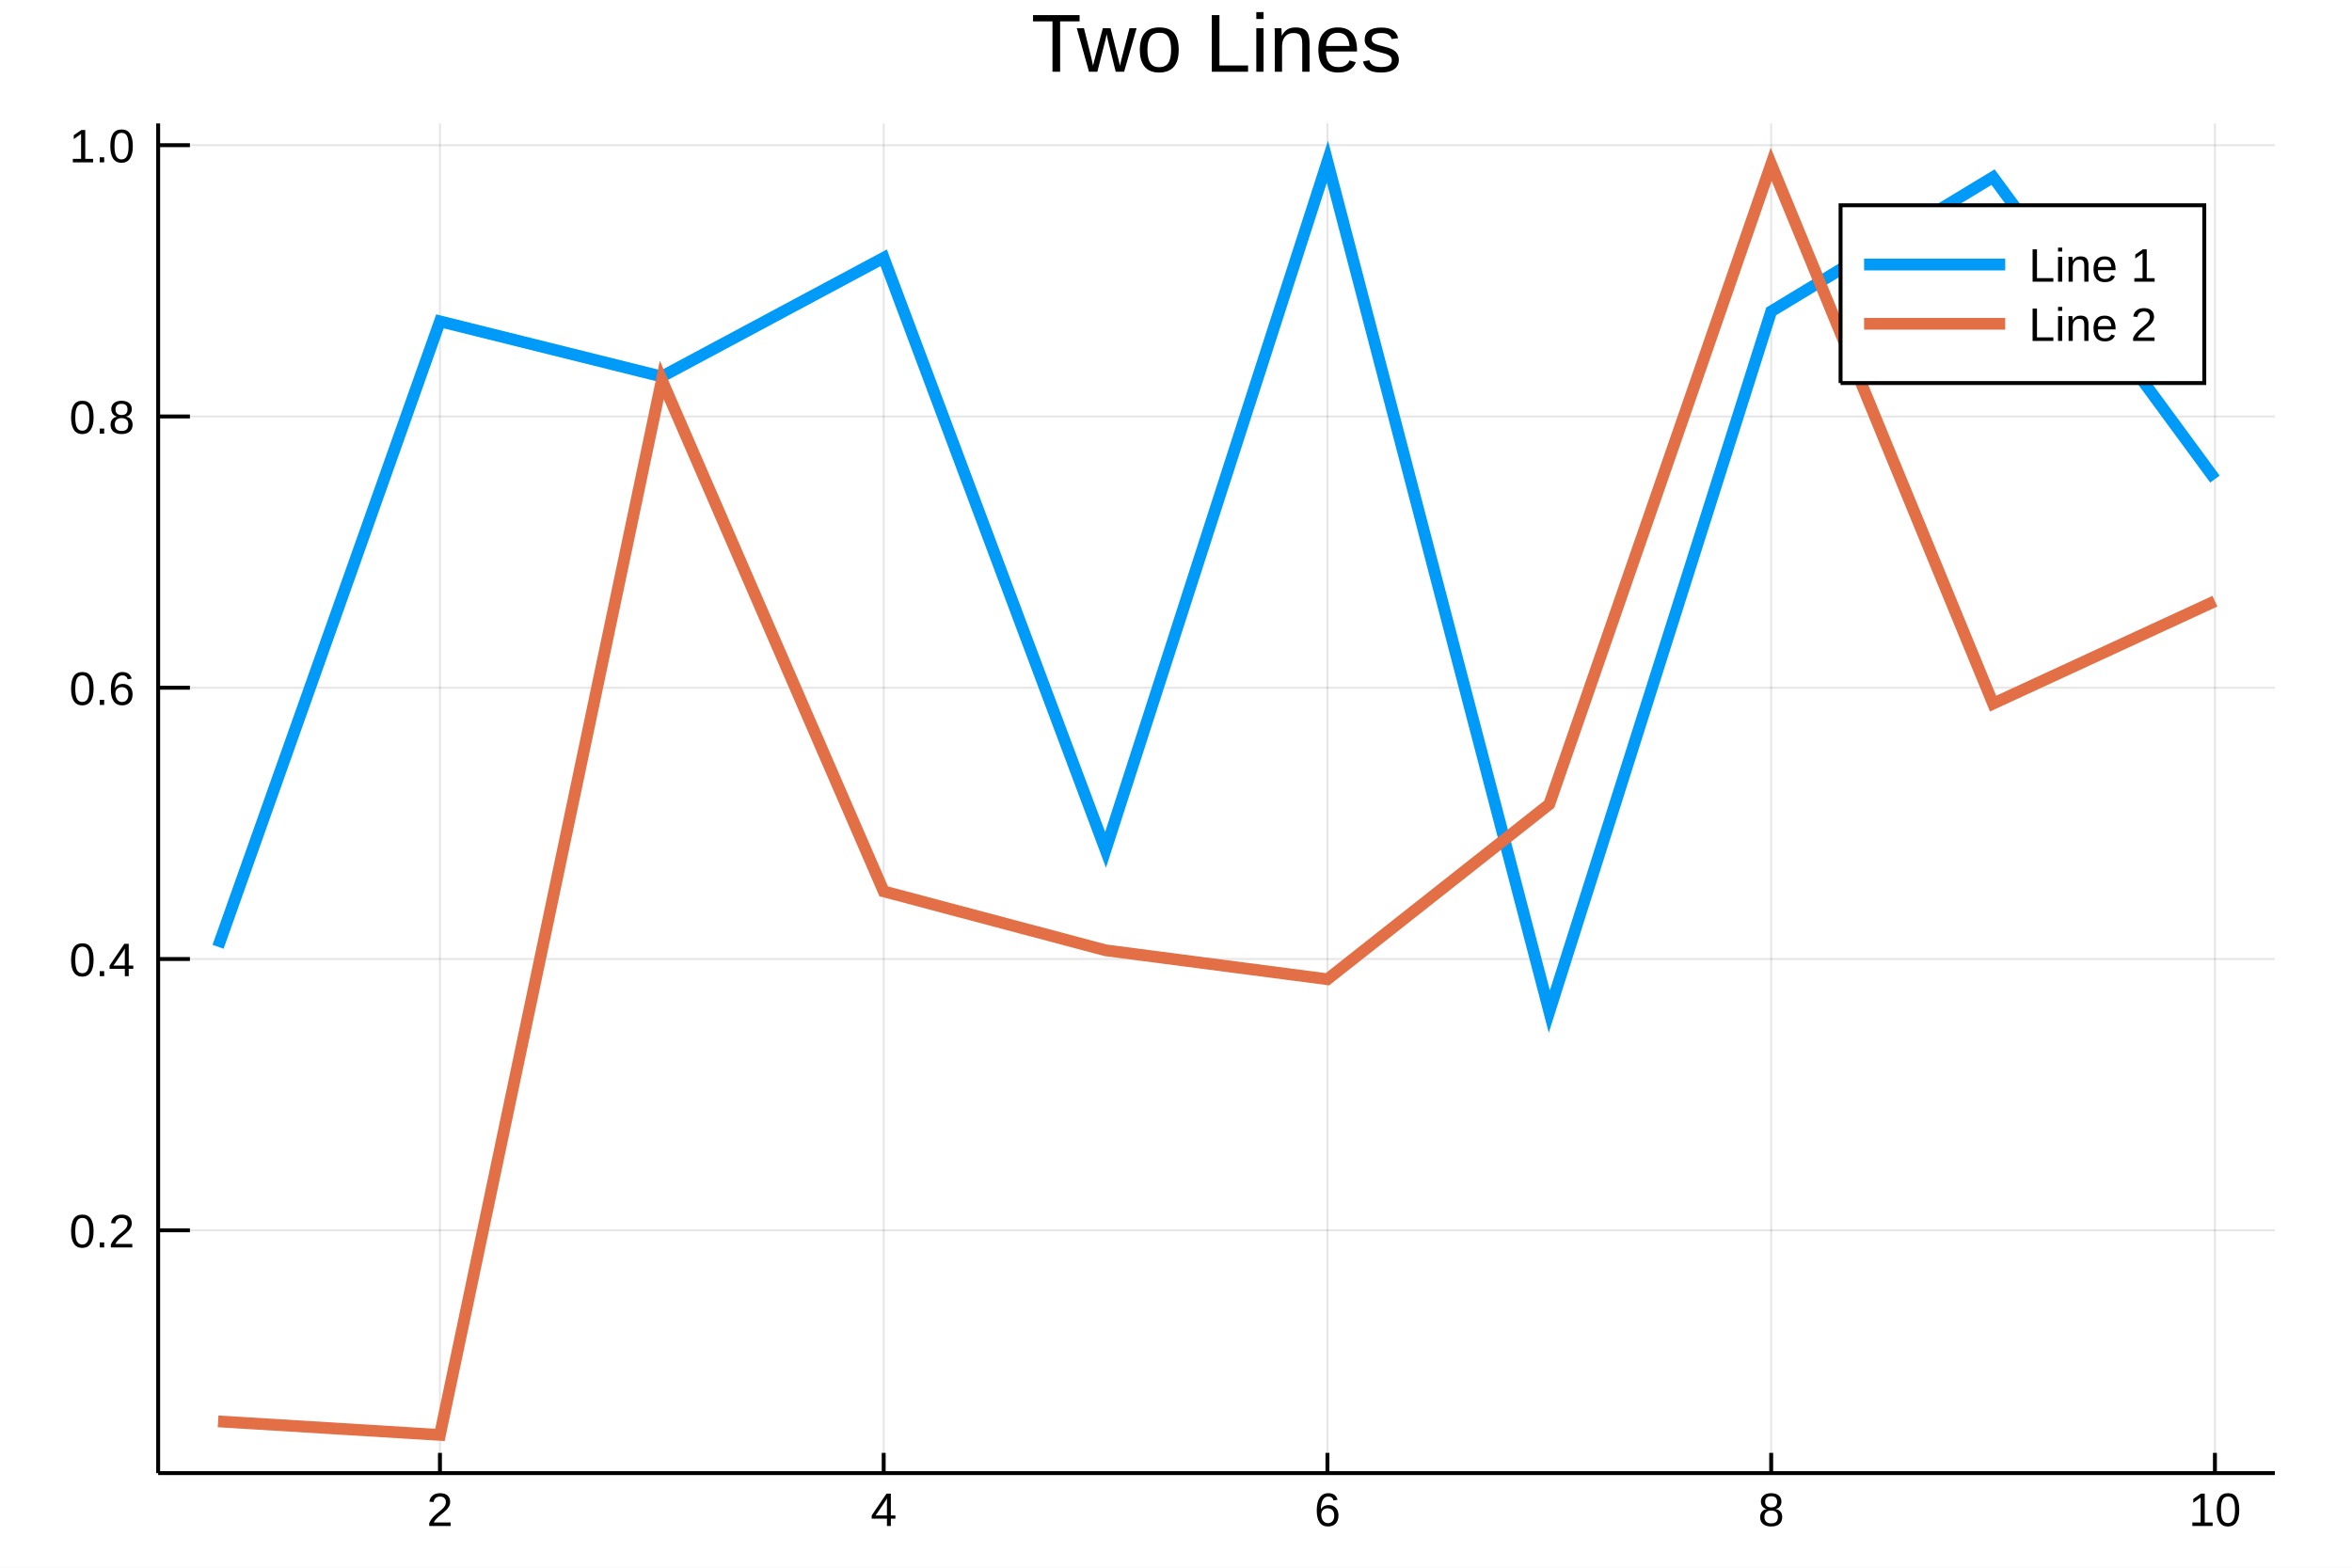
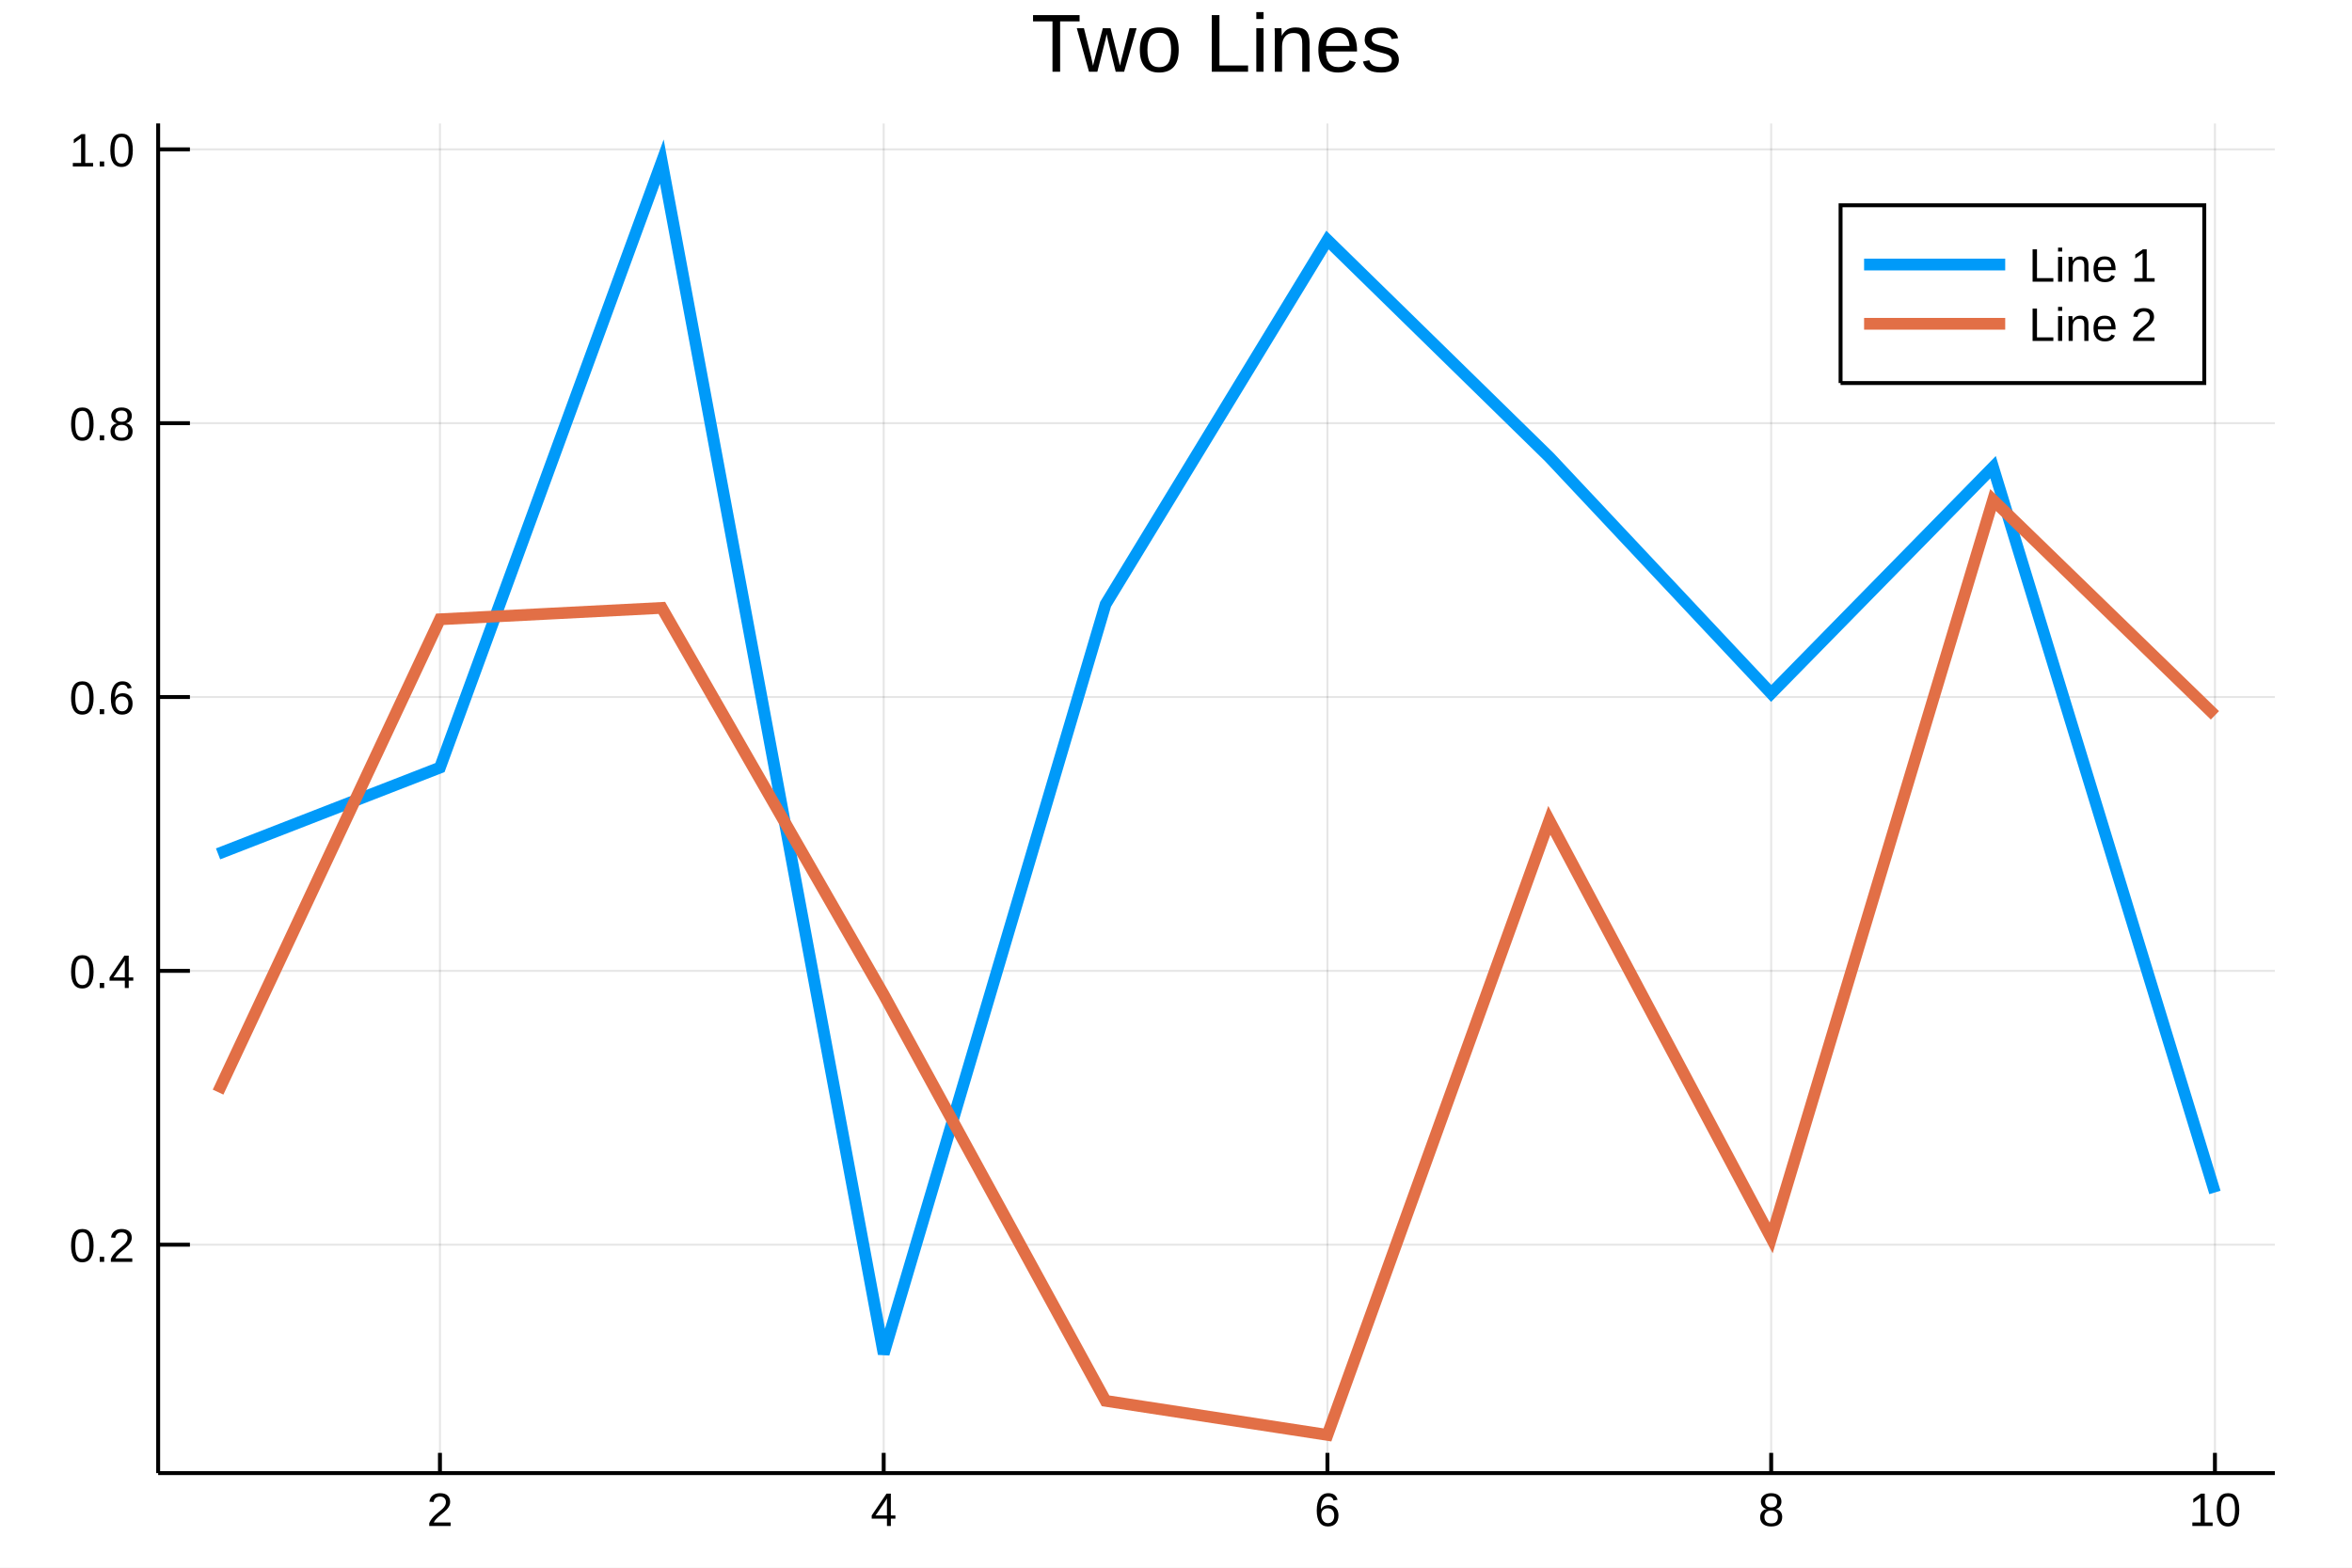
<svg xmlns="http://www.w3.org/2000/svg" width="600" height="400" viewBox="0 0 2400 1600">
  <defs>
-     <clipPath id="clip9000">
+     <clipPath id="clip4700">
      <rect x="0" y="0" width="2000" height="2000" />
    </clipPath>
  </defs>
  <defs>
-     <clipPath id="clip9001">
+     <clipPath id="clip4701">
      <rect x="0" y="0" width="2400" height="1600" />
    </clipPath>
  </defs>
-   <polygon clip-path="url(#clip9001)" points=" 0,1600 2400,1600 2400,0 0,0    " fill="#ffffff" fill-rule="evenodd" fill-opacity="1" />
+   <polygon clip-path="url(#clip4701)" points=" 0,1600 2400,1600 2400,0 0,0    " fill="#ffffff" fill-rule="evenodd" fill-opacity="1" />
  <defs>
-     <clipPath id="clip9002">
+     <clipPath id="clip4702">
      <rect x="480" y="0" width="1681" height="1600" />
    </clipPath>
  </defs>
-   <polygon clip-path="url(#clip9001)" points=" 161.394,1503.47 2321.26,1503.47 2321.26,125.984 161.394,125.984    " fill="#ffffff" fill-rule="evenodd" fill-opacity="1" />
+   <polygon clip-path="url(#clip4701)" points=" 161.394,1503.47 2321.26,1503.47 2321.26,125.984 161.394,125.984    " fill="#ffffff" fill-rule="evenodd" fill-opacity="1" />
  <defs>
-     <clipPath id="clip9003">
+     <clipPath id="clip4703">
      <rect x="161" y="125" width="2161" height="1378" />
    </clipPath>
  </defs>
-   <polyline clip-path="url(#clip9003)" style="stroke:#000000; stroke-width:2; stroke-opacity:0.1; fill:none" points="   448.923,1503.47 448.923,125.984    " />
-   <polyline clip-path="url(#clip9003)" style="stroke:#000000; stroke-width:2; stroke-opacity:0.1; fill:none" points="   901.725,1503.47 901.725,125.984    " />
-   <polyline clip-path="url(#clip9003)" style="stroke:#000000; stroke-width:2; stroke-opacity:0.1; fill:none" points="   1354.53,1503.47 1354.53,125.984    " />
-   <polyline clip-path="url(#clip9003)" style="stroke:#000000; stroke-width:2; stroke-opacity:0.1; fill:none" points="   1807.33,1503.47 1807.33,125.984    " />
-   <polyline clip-path="url(#clip9003)" style="stroke:#000000; stroke-width:2; stroke-opacity:0.1; fill:none" points="   2260.13,1503.47 2260.13,125.984    " />
-   <polyline clip-path="url(#clip9003)" style="stroke:#000000; stroke-width:2; stroke-opacity:0.1; fill:none" points="   161.394,1255.65 2321.26,1255.65    " />
-   <polyline clip-path="url(#clip9003)" style="stroke:#000000; stroke-width:2; stroke-opacity:0.1; fill:none" points="   161.394,978.779 2321.26,978.779    " />
-   <polyline clip-path="url(#clip9003)" style="stroke:#000000; stroke-width:2; stroke-opacity:0.1; fill:none" points="   161.394,701.912 2321.26,701.912    " />
-   <polyline clip-path="url(#clip9003)" style="stroke:#000000; stroke-width:2; stroke-opacity:0.1; fill:none" points="   161.394,425.044 2321.26,425.044    " />
-   <polyline clip-path="url(#clip9003)" style="stroke:#000000; stroke-width:2; stroke-opacity:0.1; fill:none" points="   161.394,148.176 2321.26,148.176    " />
-   <polyline clip-path="url(#clip9001)" style="stroke:#000000; stroke-width:4; stroke-opacity:1; fill:none" points="   161.394,1503.47 2321.26,1503.47    " />
-   <polyline clip-path="url(#clip9001)" style="stroke:#000000; stroke-width:4; stroke-opacity:1; fill:none" points="   161.394,1503.47 161.394,125.984    " />
-   <polyline clip-path="url(#clip9001)" style="stroke:#000000; stroke-width:4; stroke-opacity:1; fill:none" points="   448.923,1503.47 448.923,1482.81    " />
-   <polyline clip-path="url(#clip9001)" style="stroke:#000000; stroke-width:4; stroke-opacity:1; fill:none" points="   901.725,1503.47 901.725,1482.81    " />
-   <polyline clip-path="url(#clip9001)" style="stroke:#000000; stroke-width:4; stroke-opacity:1; fill:none" points="   1354.53,1503.47 1354.53,1482.81    " />
-   <polyline clip-path="url(#clip9001)" style="stroke:#000000; stroke-width:4; stroke-opacity:1; fill:none" points="   1807.33,1503.47 1807.33,1482.81    " />
-   <polyline clip-path="url(#clip9001)" style="stroke:#000000; stroke-width:4; stroke-opacity:1; fill:none" points="   2260.13,1503.47 2260.13,1482.81    " />
-   <polyline clip-path="url(#clip9001)" style="stroke:#000000; stroke-width:4; stroke-opacity:1; fill:none" points="   161.394,1255.65 193.792,1255.65    " />
-   <polyline clip-path="url(#clip9001)" style="stroke:#000000; stroke-width:4; stroke-opacity:1; fill:none" points="   161.394,978.779 193.792,978.779    " />
-   <polyline clip-path="url(#clip9001)" style="stroke:#000000; stroke-width:4; stroke-opacity:1; fill:none" points="   161.394,701.912 193.792,701.912    " />
-   <polyline clip-path="url(#clip9001)" style="stroke:#000000; stroke-width:4; stroke-opacity:1; fill:none" points="   161.394,425.044 193.792,425.044    " />
-   <polyline clip-path="url(#clip9001)" style="stroke:#000000; stroke-width:4; stroke-opacity:1; fill:none" points="   161.394,148.176 193.792,148.176    " />
-   <g clip-path="url(#clip9001)">
+   <polyline clip-path="url(#clip4703)" style="stroke:#000000; stroke-width:2; stroke-opacity:0.1; fill:none" points="   448.923,1503.47 448.923,125.984    " />
+   <polyline clip-path="url(#clip4703)" style="stroke:#000000; stroke-width:2; stroke-opacity:0.1; fill:none" points="   901.725,1503.47 901.725,125.984    " />
+   <polyline clip-path="url(#clip4703)" style="stroke:#000000; stroke-width:2; stroke-opacity:0.1; fill:none" points="   1354.53,1503.47 1354.53,125.984    " />
+   <polyline clip-path="url(#clip4703)" style="stroke:#000000; stroke-width:2; stroke-opacity:0.1; fill:none" points="   1807.33,1503.47 1807.33,125.984    " />
+   <polyline clip-path="url(#clip4703)" style="stroke:#000000; stroke-width:2; stroke-opacity:0.1; fill:none" points="   2260.13,1503.47 2260.13,125.984    " />
+   <polyline clip-path="url(#clip4703)" style="stroke:#000000; stroke-width:2; stroke-opacity:0.1; fill:none" points="   161.394,1270.35 2321.26,1270.35    " />
+   <polyline clip-path="url(#clip4703)" style="stroke:#000000; stroke-width:2; stroke-opacity:0.1; fill:none" points="   161.394,990.872 2321.26,990.872    " />
+   <polyline clip-path="url(#clip4703)" style="stroke:#000000; stroke-width:2; stroke-opacity:0.1; fill:none" points="   161.394,711.39 2321.26,711.39    " />
+   <polyline clip-path="url(#clip4703)" style="stroke:#000000; stroke-width:2; stroke-opacity:0.1; fill:none" points="   161.394,431.908 2321.26,431.908    " />
+   <polyline clip-path="url(#clip4703)" style="stroke:#000000; stroke-width:2; stroke-opacity:0.1; fill:none" points="   161.394,152.426 2321.26,152.426    " />
+   <polyline clip-path="url(#clip4701)" style="stroke:#000000; stroke-width:4; stroke-opacity:1; fill:none" points="   161.394,1503.47 2321.26,1503.47    " />
+   <polyline clip-path="url(#clip4701)" style="stroke:#000000; stroke-width:4; stroke-opacity:1; fill:none" points="   161.394,1503.47 161.394,125.984    " />
+   <polyline clip-path="url(#clip4701)" style="stroke:#000000; stroke-width:4; stroke-opacity:1; fill:none" points="   448.923,1503.47 448.923,1482.81    " />
+   <polyline clip-path="url(#clip4701)" style="stroke:#000000; stroke-width:4; stroke-opacity:1; fill:none" points="   901.725,1503.47 901.725,1482.81    " />
+   <polyline clip-path="url(#clip4701)" style="stroke:#000000; stroke-width:4; stroke-opacity:1; fill:none" points="   1354.53,1503.47 1354.53,1482.81    " />
+   <polyline clip-path="url(#clip4701)" style="stroke:#000000; stroke-width:4; stroke-opacity:1; fill:none" points="   1807.33,1503.47 1807.33,1482.81    " />
+   <polyline clip-path="url(#clip4701)" style="stroke:#000000; stroke-width:4; stroke-opacity:1; fill:none" points="   2260.13,1503.47 2260.13,1482.81    " />
+   <polyline clip-path="url(#clip4701)" style="stroke:#000000; stroke-width:4; stroke-opacity:1; fill:none" points="   161.394,1270.35 193.792,1270.35    " />
+   <polyline clip-path="url(#clip4701)" style="stroke:#000000; stroke-width:4; stroke-opacity:1; fill:none" points="   161.394,990.872 193.792,990.872    " />
+   <polyline clip-path="url(#clip4701)" style="stroke:#000000; stroke-width:4; stroke-opacity:1; fill:none" points="   161.394,711.39 193.792,711.39    " />
+   <polyline clip-path="url(#clip4701)" style="stroke:#000000; stroke-width:4; stroke-opacity:1; fill:none" points="   161.394,431.908 193.792,431.908    " />
+   <polyline clip-path="url(#clip4701)" style="stroke:#000000; stroke-width:4; stroke-opacity:1; fill:none" points="   161.394,152.426 193.792,152.426    " />
+   <g clip-path="url(#clip4701)">
    <text style="fill:#000000; fill-opacity:1; font-family:Arial,Helvetica Neue,Helvetica,sans-serif; font-size:48px; text-anchor:middle;" transform="rotate(0, 448.923, 1557.47)" x="448.923" y="1557.47">2</text>
  </g>
-   <g clip-path="url(#clip9001)">
+   <g clip-path="url(#clip4701)">
    <text style="fill:#000000; fill-opacity:1; font-family:Arial,Helvetica Neue,Helvetica,sans-serif; font-size:48px; text-anchor:middle;" transform="rotate(0, 901.725, 1557.47)" x="901.725" y="1557.47">4</text>
  </g>
-   <g clip-path="url(#clip9001)">
+   <g clip-path="url(#clip4701)">
    <text style="fill:#000000; fill-opacity:1; font-family:Arial,Helvetica Neue,Helvetica,sans-serif; font-size:48px; text-anchor:middle;" transform="rotate(0, 1354.53, 1557.47)" x="1354.53" y="1557.47">6</text>
  </g>
-   <g clip-path="url(#clip9001)">
+   <g clip-path="url(#clip4701)">
    <text style="fill:#000000; fill-opacity:1; font-family:Arial,Helvetica Neue,Helvetica,sans-serif; font-size:48px; text-anchor:middle;" transform="rotate(0, 1807.33, 1557.47)" x="1807.33" y="1557.47">8</text>
  </g>
-   <g clip-path="url(#clip9001)">
+   <g clip-path="url(#clip4701)">
    <text style="fill:#000000; fill-opacity:1; font-family:Arial,Helvetica Neue,Helvetica,sans-serif; font-size:48px; text-anchor:middle;" transform="rotate(0, 2260.13, 1557.47)" x="2260.13" y="1557.47">10</text>
  </g>
-   <g clip-path="url(#clip9001)">
-     <text style="fill:#000000; fill-opacity:1; font-family:Arial,Helvetica Neue,Helvetica,sans-serif; font-size:48px; text-anchor:end;" transform="rotate(0, 137.394, 1273.15)" x="137.394" y="1273.15">0.2</text>
+   <g clip-path="url(#clip4701)">
+     <text style="fill:#000000; fill-opacity:1; font-family:Arial,Helvetica Neue,Helvetica,sans-serif; font-size:48px; text-anchor:end;" transform="rotate(0, 137.394, 1287.85)" x="137.394" y="1287.85">0.2</text>
  </g>
-   <g clip-path="url(#clip9001)">
-     <text style="fill:#000000; fill-opacity:1; font-family:Arial,Helvetica Neue,Helvetica,sans-serif; font-size:48px; text-anchor:end;" transform="rotate(0, 137.394, 996.279)" x="137.394" y="996.279">0.4</text>
+   <g clip-path="url(#clip4701)">
+     <text style="fill:#000000; fill-opacity:1; font-family:Arial,Helvetica Neue,Helvetica,sans-serif; font-size:48px; text-anchor:end;" transform="rotate(0, 137.394, 1008.37)" x="137.394" y="1008.37">0.4</text>
  </g>
-   <g clip-path="url(#clip9001)">
-     <text style="fill:#000000; fill-opacity:1; font-family:Arial,Helvetica Neue,Helvetica,sans-serif; font-size:48px; text-anchor:end;" transform="rotate(0, 137.394, 719.412)" x="137.394" y="719.412">0.6</text>
+   <g clip-path="url(#clip4701)">
+     <text style="fill:#000000; fill-opacity:1; font-family:Arial,Helvetica Neue,Helvetica,sans-serif; font-size:48px; text-anchor:end;" transform="rotate(0, 137.394, 728.89)" x="137.394" y="728.89">0.6</text>
  </g>
-   <g clip-path="url(#clip9001)">
-     <text style="fill:#000000; fill-opacity:1; font-family:Arial,Helvetica Neue,Helvetica,sans-serif; font-size:48px; text-anchor:end;" transform="rotate(0, 137.394, 442.544)" x="137.394" y="442.544">0.8</text>
+   <g clip-path="url(#clip4701)">
+     <text style="fill:#000000; fill-opacity:1; font-family:Arial,Helvetica Neue,Helvetica,sans-serif; font-size:48px; text-anchor:end;" transform="rotate(0, 137.394, 449.408)" x="137.394" y="449.408">0.8</text>
  </g>
-   <g clip-path="url(#clip9001)">
-     <text style="fill:#000000; fill-opacity:1; font-family:Arial,Helvetica Neue,Helvetica,sans-serif; font-size:48px; text-anchor:end;" transform="rotate(0, 137.394, 165.676)" x="137.394" y="165.676">1.0</text>
+   <g clip-path="url(#clip4701)">
+     <text style="fill:#000000; fill-opacity:1; font-family:Arial,Helvetica Neue,Helvetica,sans-serif; font-size:48px; text-anchor:end;" transform="rotate(0, 137.394, 169.926)" x="137.394" y="169.926">1.0</text>
  </g>
-   <g clip-path="url(#clip9001)">
+   <g clip-path="url(#clip4701)">
    <text style="fill:#000000; fill-opacity:1; font-family:Arial,Helvetica Neue,Helvetica,sans-serif; font-size:84px; text-anchor:middle;" transform="rotate(0, 1241.33, 73.2)" x="1241.33" y="73.2">Two Lines</text>
  </g>
-   <polyline clip-path="url(#clip9003)" style="stroke:#009af9; stroke-width:12; stroke-opacity:1; fill:none" points="   222.522,966.3 448.923,327.969 675.324,384.315 901.725,263.106 1128.13,867.388 1354.53,164.97 1580.93,1032.47 1807.33,317.774 2033.73,180.777 2260.13,488.978       " />
-   <polyline clip-path="url(#clip9003)" style="stroke:#e26f46; stroke-width:12; stroke-opacity:1; fill:none" points="   222.522,1450.66 448.923,1464.49 675.324,387.837 901.725,909.721 1128.13,969.884 1354.53,999.429 1580.93,820.781 1807.33,167.688 2033.73,718.116 2260.13,613.566       " />
-   <polygon clip-path="url(#clip9001)" points=" 1878.14,390.944 2249.26,390.944 2249.26,209.504 1878.14,209.504    " fill="#ffffff" fill-rule="evenodd" fill-opacity="1" />
-   <polyline clip-path="url(#clip9001)" style="stroke:#000000; stroke-width:4; stroke-opacity:1; fill:none" points="   1878.14,390.944 2249.26,390.944 2249.26,209.504 1878.14,209.504 1878.14,390.944    " />
-   <polyline clip-path="url(#clip9001)" style="stroke:#009af9; stroke-width:12; stroke-opacity:1; fill:none" points="   1902.14,269.984 2046.14,269.984    " />
-   <g clip-path="url(#clip9001)">
+   <polyline clip-path="url(#clip4703)" style="stroke:#009af9; stroke-width:12; stroke-opacity:1; fill:none" points="   222.522,871.483 448.923,783.407 675.324,164.97 901.725,1381.76 1128.13,616.755 1354.53,244.978 1580.93,466.549 1807.33,707.69 2033.73,476.825 2260.13,1217.03       " />
+   <polyline clip-path="url(#clip4703)" style="stroke:#e26f46; stroke-width:12; stroke-opacity:1; fill:none" points="   222.522,1114.64 448.923,632.045 675.324,620.425 901.725,1015.14 1128.13,1429.71 1354.53,1464.49 1580.93,837.301 1807.33,1263.43 2033.73,510.337 2260.13,730.085       " />
+   <polygon clip-path="url(#clip4701)" points=" 1878.14,390.944 2249.26,390.944 2249.26,209.504 1878.14,209.504    " fill="#ffffff" fill-rule="evenodd" fill-opacity="1" />
+   <polyline clip-path="url(#clip4701)" style="stroke:#000000; stroke-width:4; stroke-opacity:1; fill:none" points="   1878.14,390.944 2249.26,390.944 2249.26,209.504 1878.14,209.504 1878.14,390.944    " />
+   <polyline clip-path="url(#clip4701)" style="stroke:#009af9; stroke-width:12; stroke-opacity:1; fill:none" points="   1902.14,269.984 2046.14,269.984    " />
+   <g clip-path="url(#clip4701)">
    <text style="fill:#000000; fill-opacity:1; font-family:Arial,Helvetica Neue,Helvetica,sans-serif; font-size:48px; text-anchor:start;" transform="rotate(0, 2070.14, 287.484)" x="2070.14" y="287.484">Line 1</text>
  </g>
-   <polyline clip-path="url(#clip9001)" style="stroke:#e26f46; stroke-width:12; stroke-opacity:1; fill:none" points="   1902.14,330.464 2046.14,330.464    " />
-   <g clip-path="url(#clip9001)">
+   <polyline clip-path="url(#clip4701)" style="stroke:#e26f46; stroke-width:12; stroke-opacity:1; fill:none" points="   1902.14,330.464 2046.14,330.464    " />
+   <g clip-path="url(#clip4701)">
    <text style="fill:#000000; fill-opacity:1; font-family:Arial,Helvetica Neue,Helvetica,sans-serif; font-size:48px; text-anchor:start;" transform="rotate(0, 2070.14, 347.964)" x="2070.14" y="347.964">Line 2</text>
  </g>
</svg>
